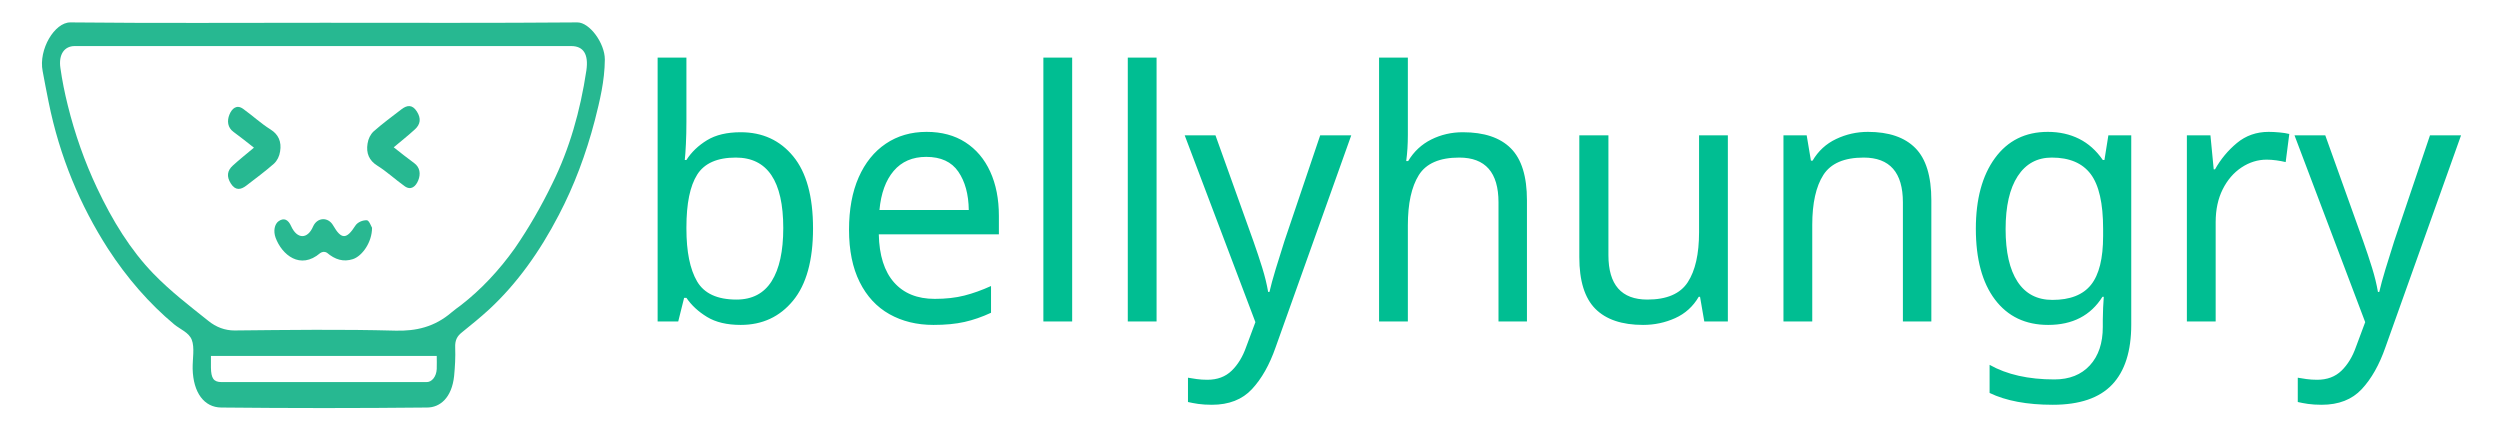
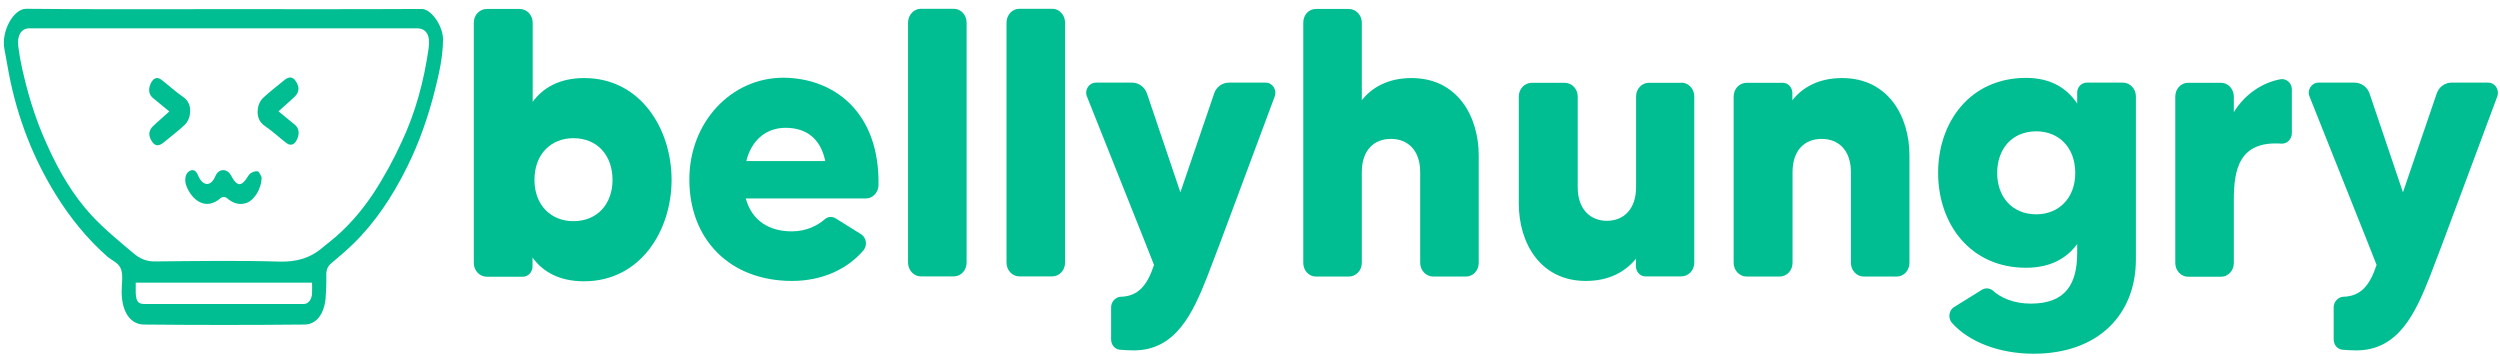
- <svg xmlns="http://www.w3.org/2000/svg" version="1.1" id="Layer_1" x="0px" y="0px" viewBox="0 0 1395 240.3" style="enable-background:new 0 0 1395 240.3;" xml:space="preserve">
+ <svg xmlns="http://www.w3.org/2000/svg" version="1.1" id="Layer_1" x="0px" y="0px" viewBox="0 0 1422 202" style="enable-background:new 0 0 1422 202;" xml:space="preserve">
  <style type="text/css">
- 	.st0{fill:#27B891;}
- 	.st1{fill:#29B891;}
- 	.st2{fill:#00BE92;}
- 	.st3{font-family:'MADETommySoft-Bold';}
- 	.st4{font-size:193.727px;}
+ 	.st0{fill:#00BE92;}
+ 	.st1{enable-background:new    ;}
</style>
  <g>
    <g id="Layer_4">
-       <path class="st0" d="M180.7,12.7c47.2,0,94.3,0.2,141.5-0.2c6.8,0,15.3,11.6,15.3,20.7c-0.1,12-2.8,23-5.6,34    C327,86,320.3,103.8,311.8,120c-10.7,20.6-23.4,38.3-38.7,52.5c-5,4.6-10.2,8.8-15.4,13c-2.5,2-3.9,4.2-3.7,8.5    c0.2,5.3-0.1,10.6-0.6,15.8c-1.3,12.2-7.9,17.6-15.1,17.6c-38.3,0.4-76.6,0.4-114.9,0c-9.4-0.1-15.6-8.2-15.9-21.6    c-0.1-5.5,1.2-11.9-0.5-16.2c-1.6-4.1-6.4-5.8-9.8-8.6c-13.8-11.5-26.3-25.8-37-42.3c-15.4-24-26.9-51.1-33.1-81.9    c-1.2-5.7-2.2-11.4-3.3-17.1c-2.4-12.1,6.7-27.3,15.5-27.2C86.3,13,133.5,12.7,180.7,12.7z M180.3,25.7H41.7    c-5.8,0-9.1,4.7-8,12.2c1,7.1,2.4,14,4.1,20.8c4,16.2,9.5,31.7,16.3,46.1c8.6,18.3,18.8,34.8,31.5,47.9c9.6,9.9,20.2,18,30.6,26.3    c4.4,3.6,9.4,5.4,14.6,5.4c30-0.3,59.9-0.7,89.9,0.1c11.4,0.3,21.8-2,31.4-10.3c1.6-1.4,3.4-2.6,5.1-3.9    c11.1-8.6,21.2-19.3,30.1-31.8c7.7-11.2,14.7-23.3,20.9-36.1c9.5-19.1,15.6-40.4,19-63.1c1.3-9-1.6-13.6-8.5-13.6L180.3,25.7z     M117.7,198.6c0,2.5,0,4.5,0,6.5c0.1,6,1.5,8.1,5.9,8.1c38.1,0,76.1,0,114.2,0c3.1,0.2,5.7-3,5.9-7.3c0-0.1,0-0.2,0-0.3    c0.1-2.3,0-4.5,0-7L117.7,198.6z" />
-       <path class="st1" d="M207.6,127.1c0,8.1-5.5,15.8-10.7,17.5c-5.3,1.7-9.9,0.3-14.5-3.6c-1.2-0.7-2.5-0.6-3.7,0.2    c-11.2,9.6-21.4,0.9-24.9-8.5c-1.4-3.8-0.6-7.7,1.7-9.3c2.9-2,5.3-1,7,2.9c3.3,7.2,9.1,7.3,12.2,0.1c2.3-5.2,8.4-5.5,11.2-0.6    c4.6,8,7.5,7.8,12.4,0.1c1.3-2,4.2-3.1,6.4-3C206,123,207.1,126.3,207.6,127.1z" />
-       <path class="st0" d="M219.7,82.2c3.9,3.1,7.6,6,11.4,8.8c3.3,2.4,3.7,6.1,2.3,9.6c-1.4,3.5-4.1,5.8-7.6,3.3    c-5.2-3.7-10-8.2-15.3-11.5c-4.5-2.8-6.3-6.9-5.4-12.3c0.4-2.7,1.6-5.1,3.4-6.8c5-4.4,10.3-8.3,15.5-12.3c3-2.3,6-2.9,8.6,1.2    c2.5,3.9,2,7.2-1.1,10C227.7,75.7,223.7,78.8,219.7,82.2z" />
-       <path class="st0" d="M141.7,82.4c-3.9-3.1-7.6-6-11.4-8.8c-3.3-2.4-3.7-6.1-2.3-9.6c1.4-3.5,4.1-5.8,7.6-3.3    c5.2,3.7,10,8.2,15.3,11.5c4.5,2.8,6.3,6.9,5.4,12.3c-0.4,2.7-1.6,5.1-3.4,6.8c-5,4.4-10.3,8.3-15.5,12.3c-3,2.3-6,2.9-8.6-1.2    c-2.5-3.9-2-7.2,1.1-10C133.7,88.9,137.7,85.8,141.7,82.4z" />
+       <path class="st0" d="M127.3,5.2c37.5,0,75,0.1,112.6-0.1c5.4,0,12.1,9.7,12.1,17.3c-0.1,10.1-2.2,19.2-4.5,28.4    c-3.9,15.7-9.2,30.6-15.9,44.1c-8.5,17.2-18.6,32.1-30.8,43.9c-3.9,3.8-8.1,7.4-12.2,10.8c-2,1.7-3.1,3.5-3,7.1    c0.1,4.5-0.1,8.8-0.4,13.2c-1.1,10.2-6.3,14.7-12,14.7c-30.5,0.3-60.9,0.3-91.4,0c-7.4-0.1-12.4-6.8-12.6-18.1    c-0.1-4.6,1-9.9-0.4-13.5c-1.3-3.5-5.1-4.8-7.8-7.1c-10.9-9.6-20.9-21.6-29.4-35.4C19.2,90.4,10.1,67.9,5.1,42.1    c-0.9-4.8-1.7-9.5-2.6-14.3C0.6,17.6,7.8,5,14.8,5C52.3,5.4,89.8,5.2,127.3,5.2z M127,16.1H16.8c-4.6,0-7.2,3.9-6.4,10.2    c0.7,5.9,1.9,11.7,3.3,17.4c3.2,13.5,7.5,26.5,13,38.5c6.8,15.3,15,29,25.1,40c7.7,8.3,16.1,15.1,24.3,22c3.5,3,7.4,4.5,11.6,4.5    c23.9-0.2,47.6-0.6,71.5,0.1c9,0.2,17.3-1.7,25-8.6c1.3-1.1,2.7-2.1,4-3.2c8.8-7.1,16.9-16.1,23.9-26.6    c6.2-9.4,11.7-19.4,16.6-30.2c7.5-16,12.4-33.7,15.1-52.7c1.1-7.5-1.3-11.4-6.8-11.4L127,16.1z M77.2,160.6c0,2.1,0,3.8,0,5.5    c0.1,5,1.2,6.8,4.7,6.8c30.3,0,60.5,0,90.9,0c2.4,0.1,4.6-2.5,4.7-6.1c0-0.1,0-0.1,0-0.2c0.1-1.9,0-3.8,0-5.8H77.2V160.6z" />
+       <path class="st0" d="M148.8,100.8c0,6.8-4.4,13.2-8.5,14.6c-4.3,1.5-7.9,0.2-11.6-3c-1-0.6-2-0.4-3,0.1c-8.9,8-17,0.8-19.8-7.1    c-1.1-3.1-0.4-6.5,1.4-7.8c2.3-1.7,4.3-0.8,5.5,2.5c2.7,6,7.2,6.1,9.7,0.1c1.8-4.4,6.7-4.6,8.9-0.4c3.6,6.7,6,6.5,9.9,0.1    c1.1-1.7,3.3-2.6,5.1-2.5C147.5,97.4,148.4,100.2,148.8,100.8z" />
+       <path class="st0" d="M158.4,63.3c3.1,2.6,6.1,5,9,7.4c2.7,2,3,5.1,1.8,8c-1.1,2.9-3.3,4.8-6.1,2.8c-4.1-3.1-8-6.8-12.1-9.6    c-3.6-2.3-5-5.8-4.3-10.3c0.3-2.2,1.3-4.2,2.7-5.7c3.9-3.7,8.2-6.9,12.3-10.3c2.3-1.9,4.8-2.5,6.8,1c2,3.2,1.6,6-0.9,8.4    C164.7,57.8,161.5,60.5,158.4,63.3z" />
+       <path class="st0" d="M96.3,63.4c-3.1-2.6-6.1-5-9-7.4c-2.7-2-3-5.1-1.8-8c1.2-2.9,3.3-4.8,6.1-2.8c4.1,3.1,8,6.8,12.1,9.6    c3.6,2.3,5,5.8,4.3,10.3c-0.3,2.2-1.3,4.2-2.7,5.7c-3.9,3.7-8.2,6.9-12.3,10.3c-2.3,1.9-4.8,2.5-6.8-1c-2-3.2-1.6-6,0.9-8.4    C90,68.9,93.2,66.3,96.3,63.4z" />
    </g>
  </g>
-   <text transform="matrix(0.9424 0 0 1 351.4355 179.3643)" class="st2 st3 st4">bellyhungry</text>
+   <g class="st1">
+     <path class="st0" d="M382,102.3c0,28.7-17.6,57.7-49.8,57.7c-14.1,0-23.4-5.4-29.3-13.5v5c0,3.3-2.5,5.9-5.5,5.9h-20.5   c-4.1,0-7.4-3.5-7.4-7.8V12.9c0-4.4,3.3-7.8,7.4-7.8h18.7c4.1,0,7.4,3.5,7.4,7.8v45c5.9-8,15.2-13.5,29.3-13.5   C364.4,44.4,382,73.4,382,102.3z M348.4,102.3c0-13.7-8.4-23.7-22.3-23.7c-12.5,0-22.1,8.9-22.1,23.7c0,14.6,9.6,23.5,22.1,23.5   C340,125.8,348.4,115.8,348.4,102.3z" />
+     <path class="st0" d="M499.7,105.1c0,4.4-3.3,7.8-7.2,7.8h-68.3c3.5,12.8,13.5,18.7,26.2,18.7c8.2,0,14.6-3.3,18.5-6.7   c1.8-1.7,4.3-2,6.4-0.7l14.6,9.1c2.9,2,3.5,6.1,1.4,8.9c-9,10.7-23.4,17.6-40.8,17.6c-35.3,0-58.4-23.5-58.4-57.7   c0-32.6,23.8-57.9,53.5-57.9C474.7,44.4,500.3,64,499.7,105.1z M469.4,91.6c-2.7-13.1-11.1-18.9-22.6-18.9   c-10.7,0-19.3,6.7-22.3,18.9H469.4z" />
+     <path class="st0" d="M523.7,5h18.9c3.9,0,7.2,3.5,7.2,7.8v136.6c0,4.4-3.3,7.8-7.2,7.8h-18.9c-3.9,0-7.2-3.5-7.2-7.8V12.9   C516.5,8.5,519.8,5,523.7,5z" />
+     <path class="st0" d="M579.7,5h18.9c3.9,0,7.2,3.5,7.2,7.8v136.6c0,4.4-3.3,7.8-7.2,7.8h-18.9c-3.9,0-7.2-3.5-7.2-7.8V12.9   C572.5,8.5,575.8,5,579.7,5z" />
+     <path class="st0" d="M699,47h20.9c3.9,0,6.6,4.1,5.1,8c-8.6,22.8-32.8,88.5-38.3,102.3c-8.2,20.7-17.8,42-41.8,42   c-3.1,0-5.7-0.2-8.2-0.4c-2.7-0.4-4.7-2.8-4.7-5.9v-18.3c0-3,2.5-5.7,5.3-5.9c10-0.2,15.2-6.3,19.1-18.1   c-1.4-3.9-28.7-72-38.1-95.7c-1.6-3.7,1-8,5.1-8h20.5c3.9,0,7.4,2.6,8.6,6.5l18.9,55.9l19.1-55.9C691.6,49.6,695.1,47,699,47z" />
+     <path class="st0" d="M841.1,88.4v61.1c0,4.4-3.3,7.8-7.2,7.8h-18.7c-4.1,0-7.4-3.5-7.4-7.8V97.9c0-12.8-7.4-18.9-16.6-18.9   c-9.8,0-16.6,6.5-16.6,18.9v51.6c0,4.4-3.3,7.8-7.4,7.8h-18.7c-4.1,0-7.2-3.5-7.2-7.8V12.9c0-4.4,3.1-7.8,7.2-7.8h18.7   c4.1,0,7.4,3.5,7.4,7.8V57c5.7-7.2,14.8-12.6,28.3-12.6C829,44.4,841.1,66.2,841.1,88.4z" />
+     <path class="st0" d="M956.3,47c4.1,0,7.4,3.5,7.4,7.8v94.6c0,4.4-3.3,7.8-7.4,7.8h-20.5c-2.9,0-5.3-2.6-5.3-5.9v-4.1   c-5.9,7.2-15,12.6-28.5,12.6c-25.8,0-38.1-21.5-38.1-43.9V54.9c0-4.4,3.3-7.8,7.4-7.8h18.7c4.1,0,7.4,3.5,7.4,7.8v51.6   c0,12.8,7.4,19.1,16.6,19.1c9.6,0,16.6-6.7,16.6-19.1V54.9c0-4.4,3.3-7.8,7.2-7.8H956.3z" />
+     <path class="st0" d="M1086.1,88.4v61.1c0,4.4-3.3,7.8-7.2,7.8H1060c-3.9,0-7.2-3.5-7.2-7.8V97.9c0-12.8-7.4-18.9-16.6-18.9   c-9.8,0-16.6,6.5-16.6,18.9v51.6c0,4.4-3.3,7.8-7.4,7.8h-18.7c-4.1,0-7.4-3.5-7.4-7.8V54.9c0-4.4,3.3-7.8,7.4-7.8h20.5   c3.1,0,5.5,2.6,5.5,5.9V57c5.7-7.2,14.8-12.6,28.3-12.6C1074,44.4,1086.1,66.2,1086.1,88.4z" />
+     <path class="st0" d="M1187,47h20.5c4.1,0,7.4,3.5,7.4,7.8v92.7c0,31.5-21.5,53.7-58.2,53.7c-19.5,0-36.7-6.7-46.3-17.4   c-2.5-2.6-2-7.2,1-9.1l15.8-9.8c2-1.3,4.5-1.1,6.4,0.4c4.3,4.1,11.9,7.4,21.5,7.4c20.3,0,26.4-11.7,26.4-28.9v-5   c-5.7,7.8-14.8,13.5-29.1,13.5c-31.8,0-50-25-50-54c0-28.9,18.2-54,50-54c14.4,0,23.4,6.1,29.1,14.6v-6.1   C1181.4,49.6,1183.9,47,1187,47z M1180.4,98.4c0-14.8-9.6-23.7-22.1-23.7c-13.9,0-22.3,10-22.3,23.7c0,13.5,8.4,23.5,22.3,23.5   C1170.8,121.9,1180.4,112.9,1180.4,98.4z" />
+     <path class="st0" d="M1297,45.1c3.3-0.7,6.6,2,6.6,5.7v25c0,3.5-2.9,6.1-5.9,5.9c-24.2-1.7-27.1,14.8-27.1,32.2v35.7   c0,4.4-3.3,7.8-7.2,7.8h-18.9c-3.9,0-7.2-3.5-7.2-7.8V54.9c0-4.4,3.3-7.8,7.2-7.8h18.9c3.9,0,7.2,3.5,7.2,7.8v8.9   C1276.8,53.6,1286.8,47,1297,45.1z" />
+     <path class="st0" d="M1394.4,47h20.9c3.9,0,6.6,4.1,5.1,8c-8.6,22.8-32.8,88.5-38.3,102.3c-8.2,20.7-17.8,42-41.8,42   c-3.1,0-5.7-0.2-8.2-0.4c-2.7-0.4-4.7-2.8-4.7-5.9v-18.3c0-3,2.5-5.7,5.3-5.9c10-0.2,15.2-6.3,19.1-18.1   c-1.4-3.9-28.7-72-38.1-95.7c-1.6-3.7,1-8,5.1-8h20.5c3.9,0,7.4,2.6,8.6,6.5l18.9,55.9l19.1-55.9C1387.1,49.6,1390.5,47,1394.4,47z   " />
+   </g>
</svg>
